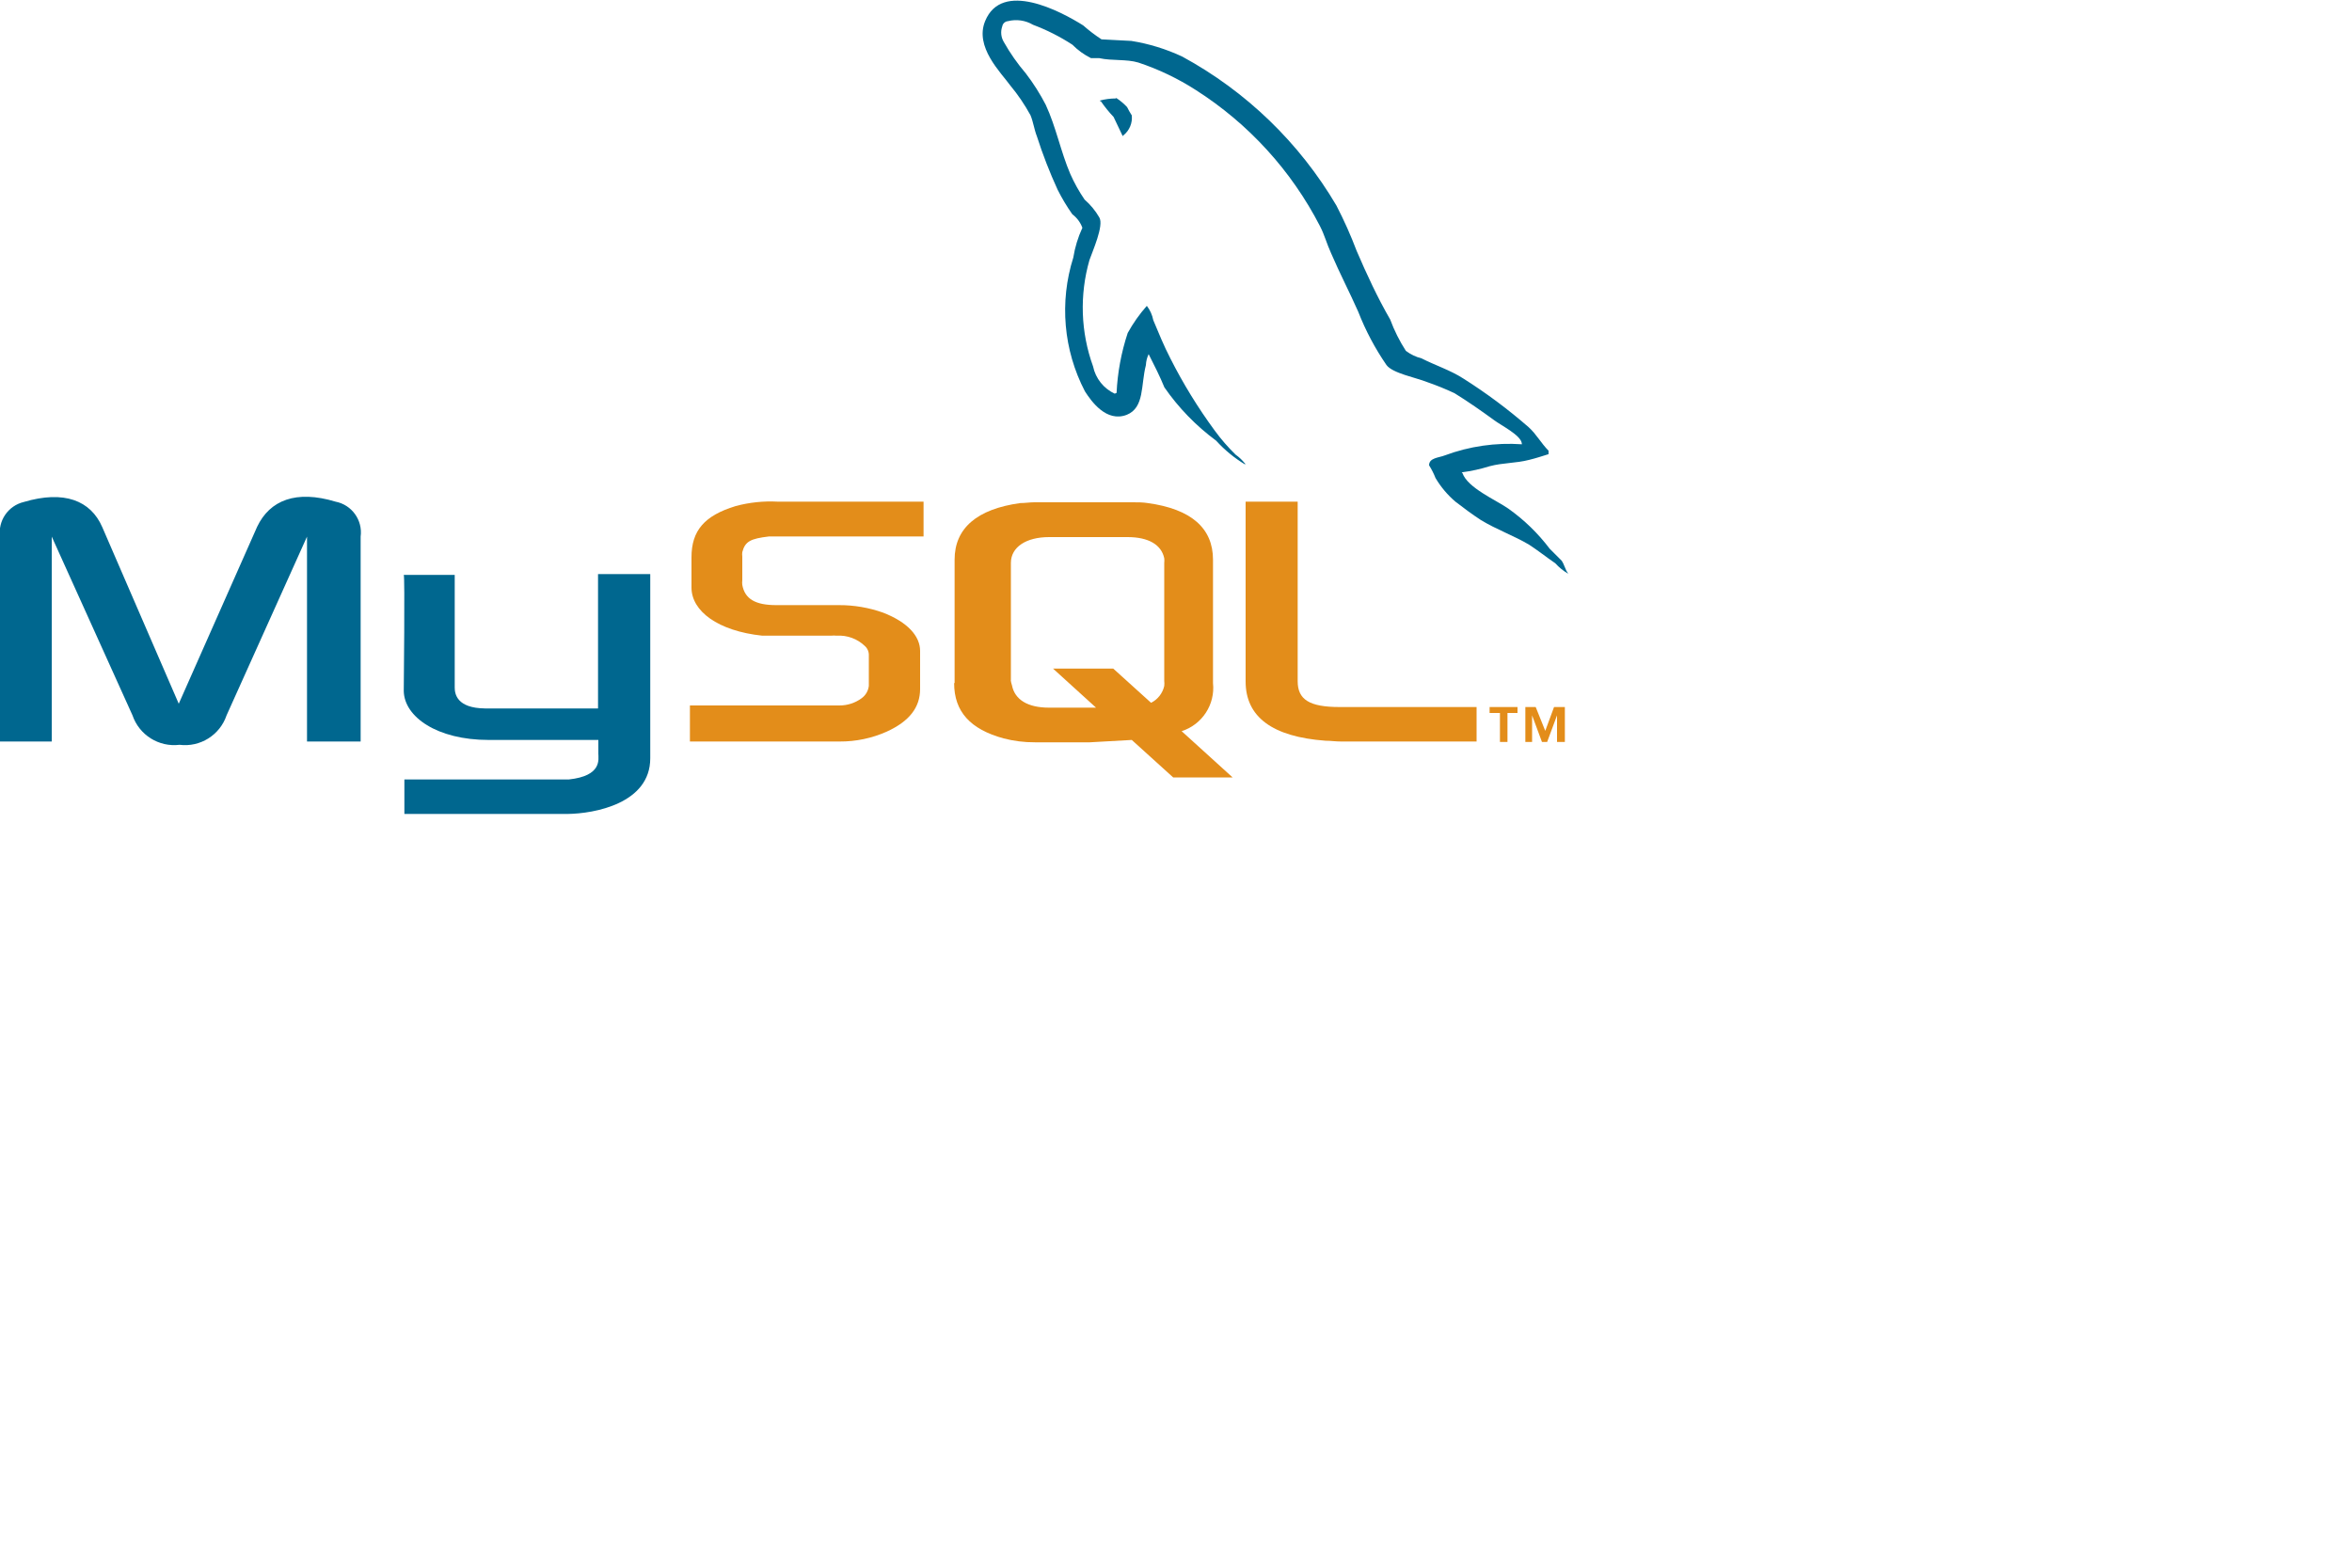
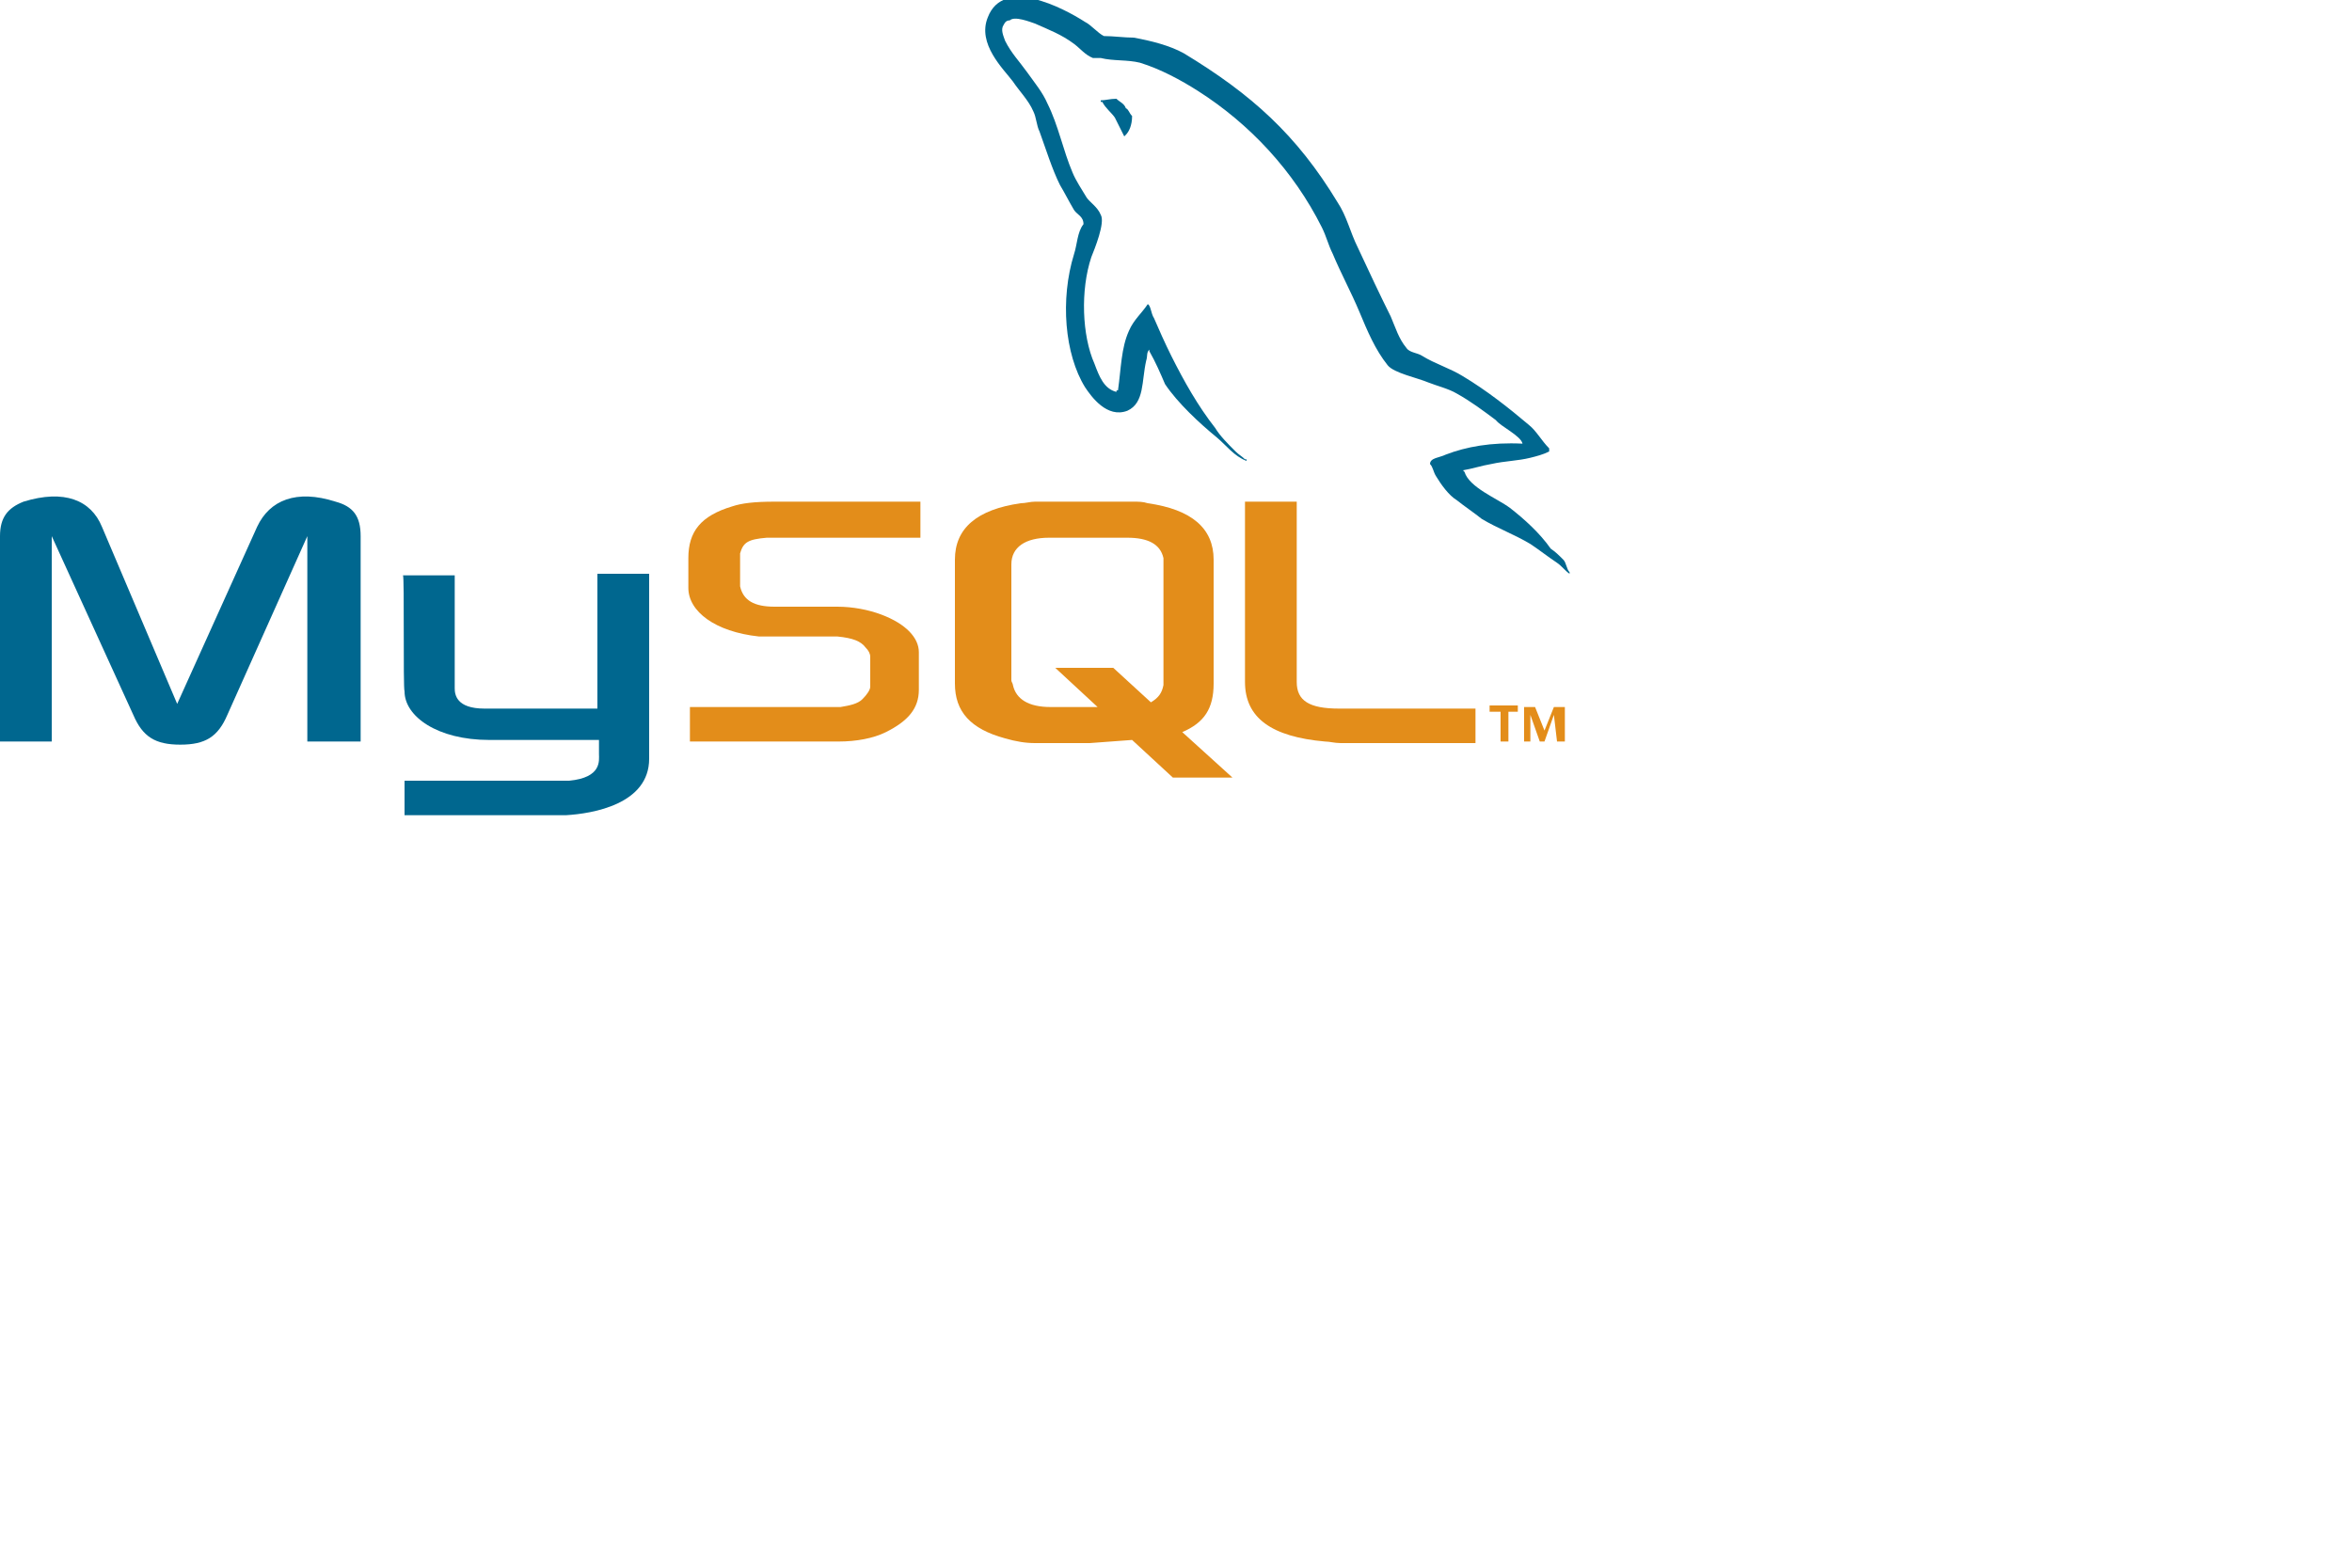
- <svg xmlns="http://www.w3.org/2000/svg" viewBox="0 0 150 100">
+ <svg xmlns="http://www.w3.org/2000/svg" version="1.1" id="logos" x="0px" y="0px" viewBox="0 0 150 100" enable-background="new 0 0 150 100" xml:space="preserve">
+   <g id="modernizr">
+ </g>
  <g>
-     <path d="M0,47.3H3.3V34.23l5.15,11.4a2.81,2.81,0,0,0,3,1.88,2.8,2.8,0,0,0,3-1.88l5.13-11.4V47.3H23V34.23A2,2,0,0,0,21.4,32c-2.51-.76-4.19-0.1-5,1.6L11.4,44.89,6.52,33.62c-0.74-1.7-2.44-2.36-5-1.6A2,2,0,0,0,0,34.23V47.3H0Z" fill="#00678f" />
-     <path d="M25.72,36.67H29v7.18c0,0.41.13,1.32,1.93,1.34,0.94,0,7.16,0,7.21,0V36.62h3.33V48.37c0,2.89-3.58,3.53-5.26,3.55H25.79V49.72H36.28c2.13-.23,1.88-1.29,1.88-1.65V47.2h-7c-3.28,0-5.38-1.47-5.41-3.12,0-.15.08-7.36,0-7.41h0Z" fill="#00678f" />
-     <path d="M97.06,28.34a11.74,11.74,0,0,0-4.92.71c-0.38.15-1,.15-1,0.63a4.86,4.86,0,0,1,.41.81A6,6,0,0,0,92.82,32c0.53,0.41,1.07.81,1.62,1.17,1,0.61,2.11,1,3.07,1.57,0.56,0.36,1.12.81,1.68,1.19a3.41,3.41,0,0,0,.81.66V36.57c-0.18-.23-0.23-0.56-0.41-0.81L98.83,35a12,12,0,0,0-2.64-2.56c-0.81-.56-2.59-1.32-2.92-2.26l-0.05-.05A10.36,10.36,0,0,0,95,29.74c0.86-.23,1.65-0.18,2.54-0.41,0.41-.1.81-0.23,1.22-0.36V28.75c-0.46-.46-0.79-1.07-1.27-1.5a33.83,33.83,0,0,0-4.19-3.12c-0.79-.51-1.8-0.84-2.64-1.27a2.78,2.78,0,0,1-1-.48,10.26,10.26,0,0,1-1-2C87.86,19,87.15,17.47,86.52,16a27.24,27.24,0,0,0-1.29-2.89A25.59,25.59,0,0,0,75.4,3.61a12.19,12.19,0,0,0-3.25-1l-1.9-.1a10,10,0,0,1-1.17-.89c-1.45-.91-5.18-2.89-6.25-0.28-0.69,1.65,1,3.28,1.6,4.11a11.92,11.92,0,0,1,1.29,1.9c0.18,0.43.23,0.89,0.41,1.35a30.5,30.5,0,0,0,1.32,3.4,12.26,12.26,0,0,0,.94,1.57,1.88,1.88,0,0,1,.64.86,7.24,7.24,0,0,0-.58,1.9,11.18,11.18,0,0,0,.74,8.53c0.41,0.64,1.37,2,2.67,1.5,1.14-.46.89-1.9,1.22-3.17a1.82,1.82,0,0,1,.18-0.71V22.6c0.36,0.71.71,1.4,1,2.11a14.49,14.49,0,0,0,3.3,3.4,8.25,8.25,0,0,0,1.85,1.52V29.56H79.39A2.82,2.82,0,0,0,78.8,29a12.31,12.31,0,0,1-1.32-1.52,32.63,32.63,0,0,1-2.84-4.62c-0.41-.79-0.76-1.65-1.09-2.44a2.18,2.18,0,0,0-.41-0.91,9.55,9.55,0,0,0-1.22,1.73,14.29,14.29,0,0,0-.71,3.83c-0.1,0-.05,0-0.1.05a2.48,2.48,0,0,1-1.4-1.75,11,11,0,0,1-.23-6.78c0.18-.53.94-2.21,0.63-2.72a4.52,4.52,0,0,0-.94-1.14,10.22,10.22,0,0,1-.91-1.63c-0.61-1.42-.91-3-1.57-4.42a13.53,13.53,0,0,0-1.27-2,12.57,12.57,0,0,1-1.4-2,1.17,1.17,0,0,1-.1-1,0.4,0.4,0,0,1,.36-0.33,2.12,2.12,0,0,1,1.6.23,12.93,12.93,0,0,1,2.51,1.27,4.49,4.49,0,0,0,1.19.86h0.53c0.81,0.18,1.73.05,2.49,0.28a16.24,16.24,0,0,1,3.66,1.75,22.52,22.52,0,0,1,7.92,8.68c0.3,0.58.43,1.12,0.71,1.73,0.53,1.24,1.19,2.51,1.73,3.73a16.7,16.7,0,0,0,1.8,3.4c0.38,0.53,1.9.81,2.59,1.09a17.87,17.87,0,0,1,1.75.71c0.86,0.53,1.73,1.14,2.54,1.73,0.41,0.31,1.67.94,1.75,1.45h0Z" fill="#00678f" />
-     <path d="M71.16,6.28a4,4,0,0,0-1,.13V6.46h0.05a8.08,8.08,0,0,0,.81,1c0.2,0.41.38,0.81,0.58,1.22l0.05-.05a1.43,1.43,0,0,0,.53-1.27,5.54,5.54,0,0,1-.3-0.53,3.8,3.8,0,0,0-.69-0.58h0Z" fill="#00678f" />
-     <path d="M44,47.3h9.55a7.25,7.25,0,0,0,3-.63c1.45-.66,2.13-1.55,2.13-2.72V41.52c0-.94-0.79-1.83-2.36-2.44a8.31,8.31,0,0,0-2.82-.48h-4c-1.35,0-2-.41-2.16-1.29a1.23,1.23,0,0,1,0-.3V35.5a1.12,1.12,0,0,1,0-.28c0.18-.69.53-0.86,1.7-1H58.9V32H49.61a8.59,8.59,0,0,0-2.69.28c-2,.61-2.82,1.57-2.82,3.27v1.93c0,1.5,1.68,2.77,4.52,3.07,0.3,0,.64,0,1,0H53a1.55,1.55,0,0,1,.36,0,2.37,2.37,0,0,1,1.8.66,0.77,0.77,0,0,1,.25.61v1.93a1.13,1.13,0,0,1-.46.79,2.37,2.37,0,0,1-1.42.46l-0.33,0H44V47.3h0Z" fill="#e38d1a" />
-     <path d="M79.44,43.47c0,2.26,1.7,3.53,5.1,3.78,0.33,0,.63.05,1,0.05h8.63V45.1H85.43c-1.93,0-2.67-.48-2.67-1.65V32H79.44V43.47h0Z" fill="#e38d1a" />
-     <path d="M60.88,43.57V35.7c0-2,1.42-3.23,4.19-3.61,0.3,0,.61-0.05.89-0.05h6.3c0.33,0,.61,0,0.94.05,2.77,0.38,4.16,1.6,4.16,3.61v7.87a2.9,2.9,0,0,1-2,3.07l3.25,2.95H74.82L72.18,47.2l-2.67.15H66A7.76,7.76,0,0,1,64,47.1c-2.11-.58-3.15-1.7-3.15-3.53h0Zm3.58-.18a2,2,0,0,0,.08.33c0.18,0.91,1,1.42,2.36,1.42h3l-2.74-2.49H71l2.41,2.18a1.59,1.59,0,0,0,.84-1.07,1.47,1.47,0,0,0,0-.33V35.91a1.26,1.26,0,0,0,0-.3c-0.18-.86-1-1.35-2.34-1.35h-5c-1.47,0-2.44.64-2.44,1.65v7.49h0Z" fill="#e38d1a" />
-     <path d="M95.66,47.33h0.48V45.48h0.64V45.1H95v0.38h0.66v1.85h0Zm3.68,0H99.8V45.1H99.11l-0.56,1.52L97.94,45.1H97.28v2.23h0.43v-1.7h0l0.63,1.7h0.33l0.63-1.7h0v1.7h0Z" fill="#e38d1a" />
+     <path fill="#00678F" d="M0,47.3h3.3V34.2l5.2,11.4c0.6,1.4,1.4,1.9,3,1.9s2.4-0.5,3-1.9l5.1-11.4v13.1H23V34.2   c0-1.3-0.5-1.9-1.6-2.2c-2.5-0.8-4.2-0.1-5,1.6l-5.1,11.3L6.5,33.6c-0.7-1.7-2.4-2.4-5-1.6C0.5,32.4,0,33,0,34.2L0,47.3L0,47.3z" />
+     <path fill="#00678F" d="M25.7,36.7H29v7.2c0,0.4,0.1,1.3,1.9,1.3c0.9,0,7.2,0,7.2,0v-8.6h3.3c0,0,0,11.7,0,11.8   c0,2.9-3.6,3.5-5.3,3.6H25.8v-2.2c0,0,10.5,0,10.5,0c2.1-0.2,1.9-1.3,1.9-1.7v-0.9h-7c-3.3,0-5.4-1.5-5.4-3.1   C25.7,43.9,25.8,36.7,25.7,36.7L25.7,36.7z" />
+     <path fill="#00678F" d="M97.1,28.3c-2-0.1-3.6,0.2-4.9,0.7c-0.4,0.2-1,0.2-1,0.6c0.2,0.2,0.2,0.5,0.4,0.8c0.3,0.5,0.8,1.2,1.3,1.5   c0.5,0.4,1.1,0.8,1.6,1.2c1,0.6,2.1,1,3.1,1.6c0.6,0.4,1.1,0.8,1.7,1.2c0.3,0.2,0.5,0.5,0.8,0.7c0,0,0-0.1,0-0.1   c-0.2-0.2-0.2-0.6-0.4-0.8c-0.3-0.3-0.5-0.5-0.8-0.7c-0.7-1-1.7-1.9-2.6-2.6c-0.8-0.6-2.6-1.3-2.9-2.3c0,0,0,0-0.1-0.1   c0.6-0.1,1.2-0.3,1.8-0.4c0.9-0.2,1.7-0.2,2.5-0.4c0.4-0.1,0.8-0.2,1.2-0.4c0-0.1,0-0.2,0-0.2c-0.5-0.5-0.8-1.1-1.3-1.5   c-1.3-1.1-2.7-2.2-4.2-3.1c-0.8-0.5-1.8-0.8-2.6-1.3c-0.3-0.2-0.8-0.2-1-0.5c-0.5-0.6-0.7-1.3-1-2c-0.7-1.4-1.4-2.9-2.1-4.4   c-0.5-1-0.7-2-1.3-2.9c-2.6-4.3-5.5-6.9-9.8-9.5c-0.9-0.5-2.1-0.8-3.2-1c-0.6,0-1.3-0.1-1.9-0.1c-0.4-0.2-0.8-0.7-1.2-0.9   c-1.4-0.9-5.2-2.9-6.2-0.3c-0.7,1.7,1,3.3,1.6,4.1c0.4,0.6,1,1.2,1.3,1.9c0.2,0.4,0.2,0.9,0.4,1.3c0.4,1.1,0.8,2.4,1.3,3.4   c0.3,0.5,0.6,1.1,0.9,1.6c0.2,0.3,0.6,0.4,0.6,0.9c-0.4,0.5-0.4,1.3-0.6,1.9c-0.9,2.9-0.6,6.4,0.7,8.5c0.4,0.6,1.4,2,2.7,1.5   c1.1-0.5,0.9-1.9,1.2-3.2c0.1-0.3,0-0.5,0.2-0.7c0,0,0,0.1,0,0.1c0.4,0.7,0.7,1.4,1,2.1c0.8,1.2,2.2,2.5,3.3,3.4   c0.6,0.5,1.1,1.2,1.9,1.5c0,0,0-0.1,0-0.1c0,0,0,0-0.1,0c-0.2-0.2-0.4-0.3-0.6-0.5c-0.5-0.5-1-1-1.3-1.5c-1.1-1.4-2-3-2.8-4.6   c-0.4-0.8-0.8-1.7-1.1-2.4c-0.2-0.3-0.2-0.8-0.4-0.9c-0.4,0.6-0.9,1-1.2,1.7c-0.5,1.1-0.5,2.4-0.7,3.8c-0.1,0-0.1,0-0.1,0.1   c-0.8-0.2-1.1-1-1.4-1.8c-0.8-1.8-0.9-4.7-0.2-6.8c0.2-0.5,0.9-2.2,0.6-2.7c-0.2-0.5-0.7-0.8-0.9-1.1c-0.3-0.5-0.7-1.1-0.9-1.6   c-0.6-1.4-0.9-3-1.6-4.4c-0.3-0.7-0.8-1.3-1.3-2c-0.5-0.7-1-1.2-1.4-2c-0.1-0.3-0.3-0.7-0.1-1c0.1-0.2,0.2-0.3,0.4-0.3   c0.3-0.3,1.3,0.1,1.6,0.2c0.9,0.4,1.7,0.7,2.5,1.3c0.4,0.3,0.7,0.7,1.2,0.9c0.2,0,0.4,0,0.5,0c0.8,0.2,1.7,0.1,2.5,0.3   c1.3,0.4,2.6,1.1,3.7,1.8c3.3,2.1,6.1,5.1,7.9,8.7c0.3,0.6,0.4,1.1,0.7,1.7c0.5,1.2,1.2,2.5,1.7,3.7c0.5,1.2,1,2.4,1.8,3.4   c0.4,0.5,1.9,0.8,2.6,1.1c0.5,0.2,1.3,0.4,1.8,0.7c0.9,0.5,1.7,1.1,2.5,1.7C95.7,27.2,97,27.8,97.1,28.3L97.1,28.3z" />
+     <path fill="#00678F" d="M71.2,6.3c-0.4,0-0.7,0.1-1,0.1c0,0,0,0,0,0.1c0,0,0,0,0.1,0c0.2,0.4,0.6,0.7,0.8,1   c0.2,0.4,0.4,0.8,0.6,1.2c0,0,0.1-0.1,0.1-0.1C72,8.4,72.2,8,72.2,7.4C72,7.2,72,7,71.8,6.9C71.7,6.6,71.4,6.5,71.2,6.3L71.2,6.3z" />
+     <path fill="#E38D1A" d="M44,47.3h9.5c1.1,0,2.2-0.2,3-0.6c1.4-0.7,2.1-1.5,2.1-2.7v-2.4c0-0.9-0.8-1.8-2.4-2.4   c-0.8-0.3-1.8-0.5-2.8-0.5h-4c-1.3,0-2-0.4-2.2-1.3c0-0.1,0-0.2,0-0.3v-1.5c0-0.1,0-0.2,0-0.3c0.2-0.7,0.5-0.9,1.7-1   c0.1,0,0.2,0,0.3,0h9.5V32h-9.3c-1.3,0-2.1,0.1-2.7,0.3c-2,0.6-2.8,1.6-2.8,3.3v1.9c0,1.5,1.7,2.8,4.5,3.1c0.3,0,0.6,0,1,0H53   c0.1,0,0.3,0,0.4,0c1,0.1,1.5,0.3,1.8,0.7c0.2,0.2,0.3,0.4,0.3,0.6v1.9c0,0.2-0.2,0.5-0.5,0.8c-0.3,0.3-0.8,0.4-1.4,0.5   c-0.1,0-0.2,0-0.3,0H44L44,47.3L44,47.3z" />
+     <path fill="#E38D1A" d="M79.4,43.5c0,2.3,1.7,3.5,5.1,3.8c0.3,0,0.6,0.1,1,0.1h8.6v-2.2h-8.7c-1.9,0-2.7-0.5-2.7-1.7V32h-3.3   L79.4,43.5L79.4,43.5z" />
+     <path fill="#E38D1A" d="M60.9,43.6v-7.9c0-2,1.4-3.2,4.2-3.6c0.3,0,0.6-0.1,0.9-0.1h6.3c0.3,0,0.6,0,0.9,0.1   c2.8,0.4,4.2,1.6,4.2,3.6v7.9c0,1.6-0.6,2.5-2,3.1l3.2,2.9h-3.8l-2.6-2.4l-2.7,0.2H66c-0.6,0-1.2-0.1-1.9-0.3   C61.9,46.5,60.9,45.4,60.9,43.6L60.9,43.6z M64.5,43.4c0,0.1,0.1,0.2,0.1,0.3c0.2,0.9,1,1.4,2.4,1.4h3l-2.7-2.5H71l2.4,2.2   c0.5-0.3,0.7-0.6,0.8-1.1c0-0.1,0-0.2,0-0.3v-7.5c0-0.1,0-0.2,0-0.3c-0.2-0.9-1-1.3-2.3-1.3h-5c-1.5,0-2.4,0.6-2.4,1.7L64.5,43.4   L64.5,43.4z" />
+     <path fill="#E38D1A" d="M95.7,47.3h0.5v-1.9h0.6v-0.4H95v0.4h0.7V47.3L95.7,47.3z M99.3,47.3h0.5v-2.2h-0.7l-0.6,1.5l-0.6-1.5h-0.7   v2.2h0.4v-1.7h0l0.6,1.7h0.3l0.6-1.7l0,0L99.3,47.3L99.3,47.3z" />
  </g>
</svg>
